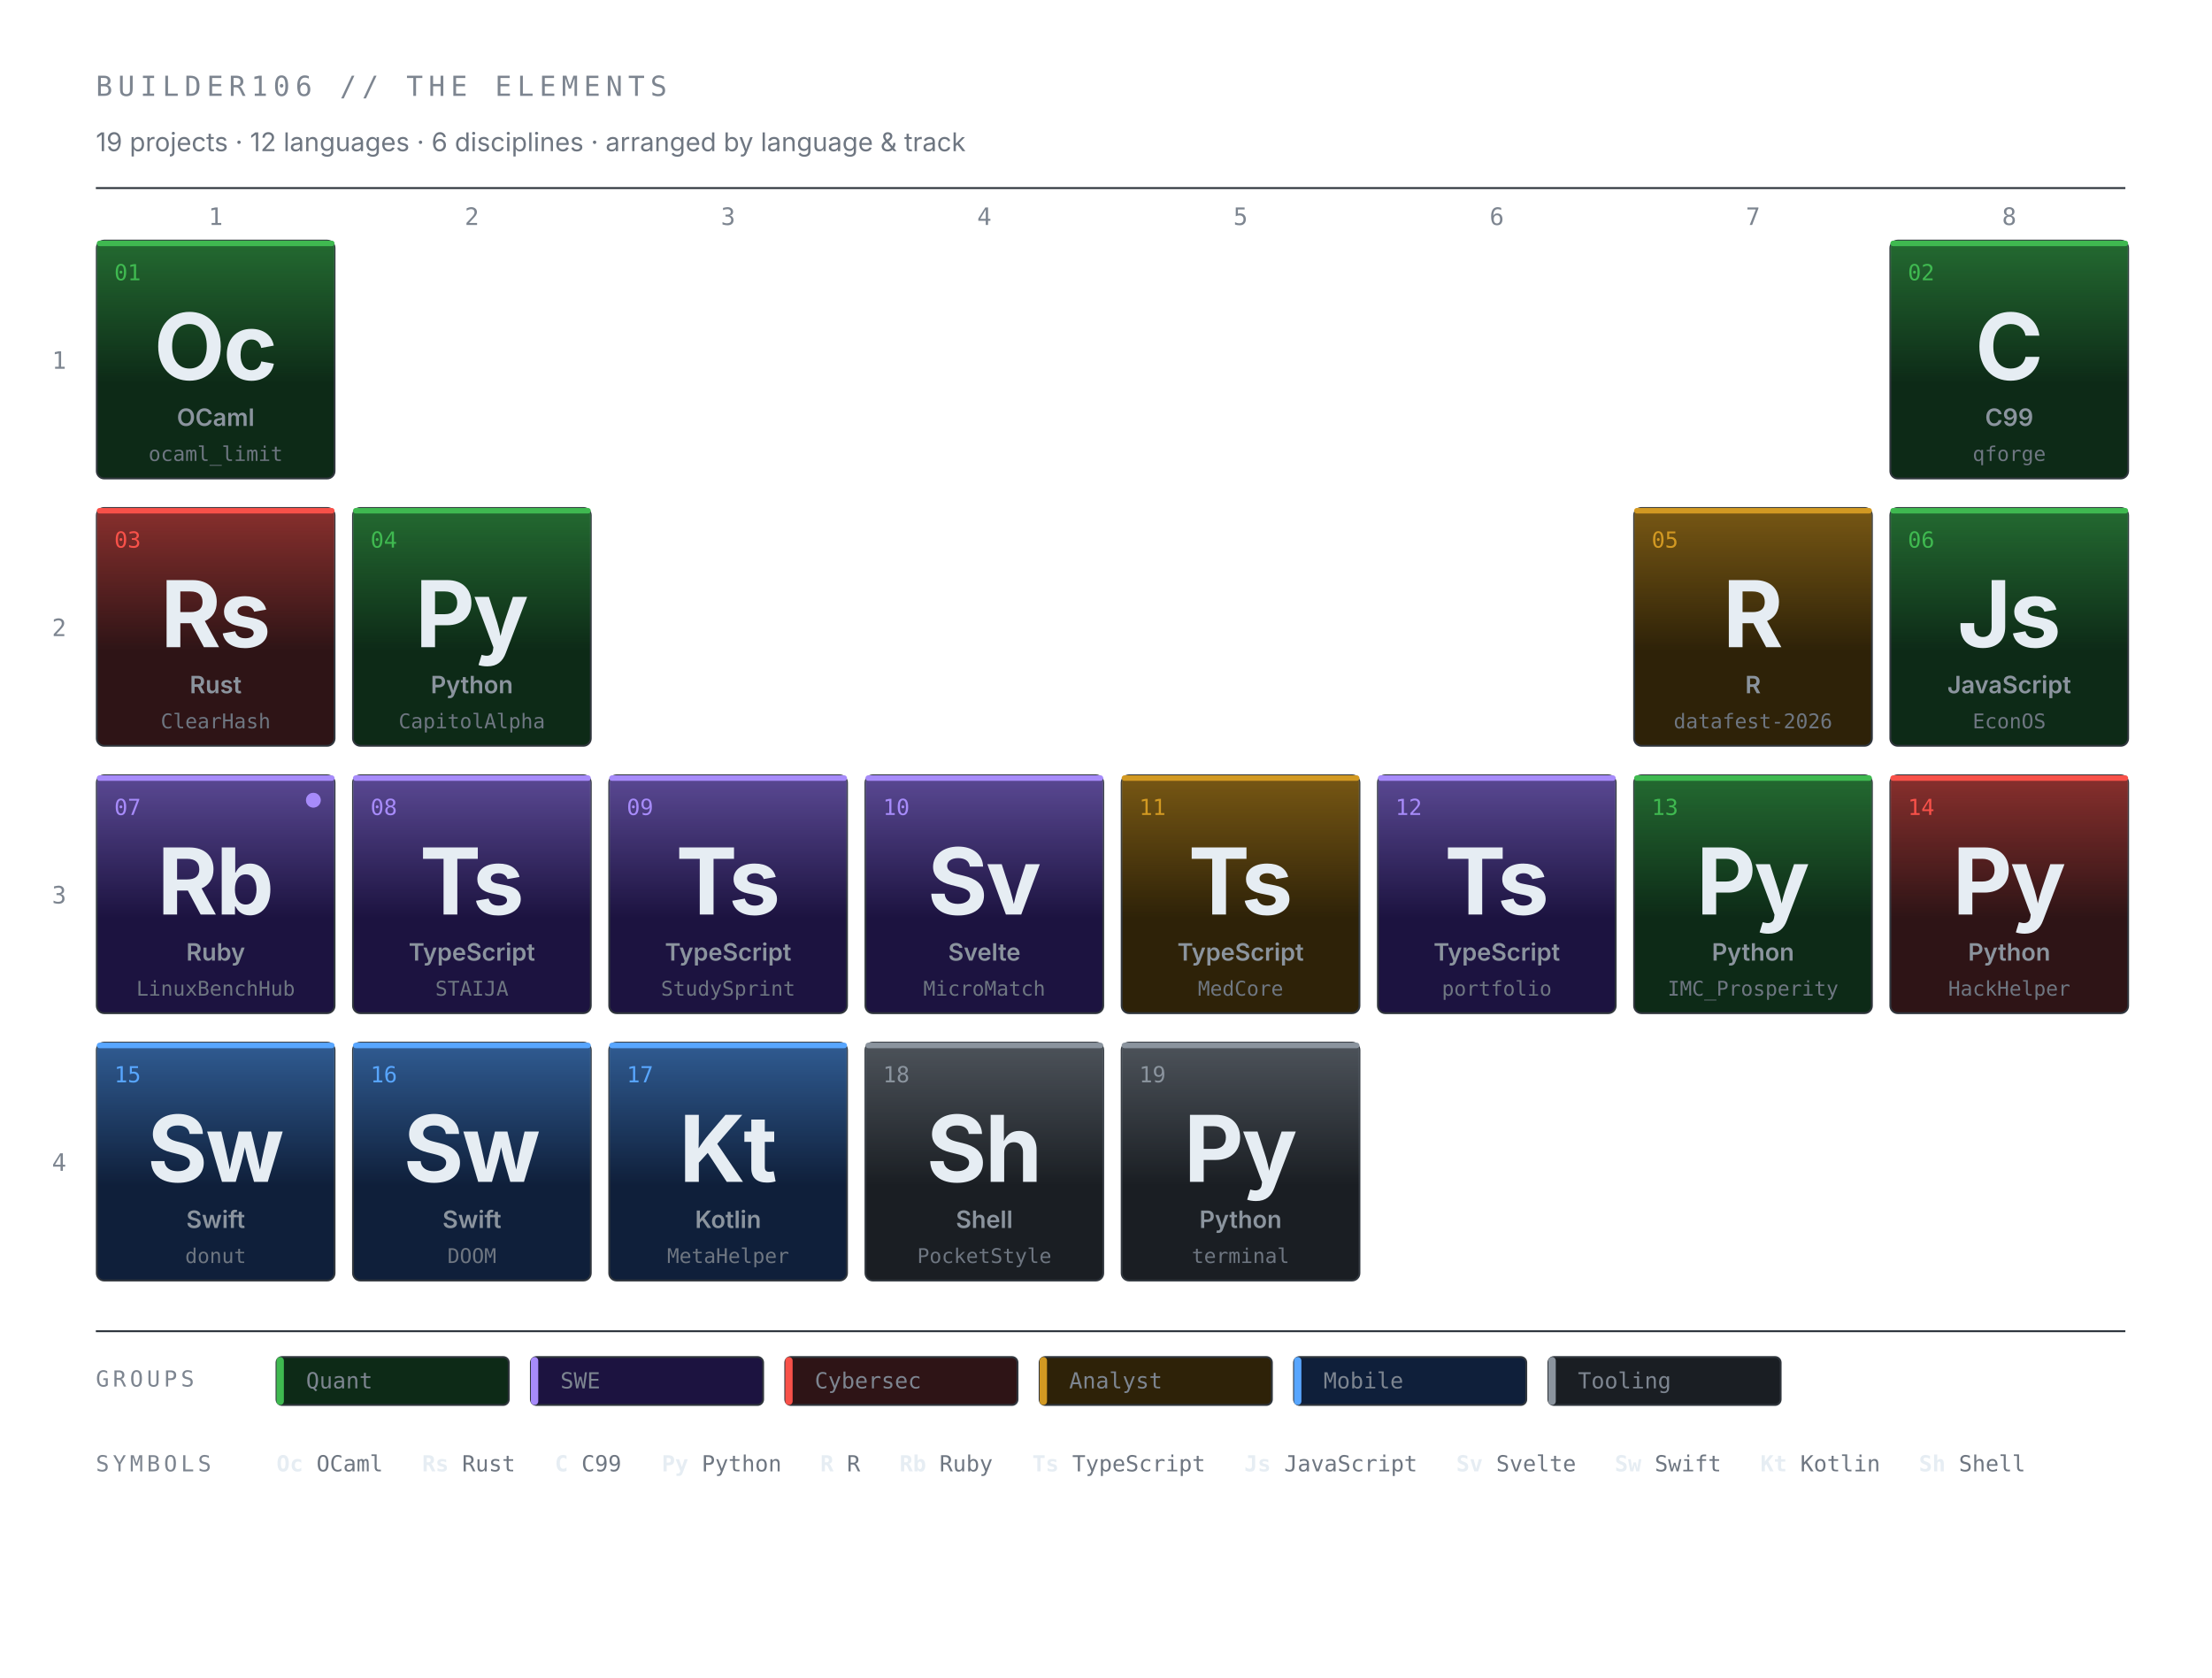
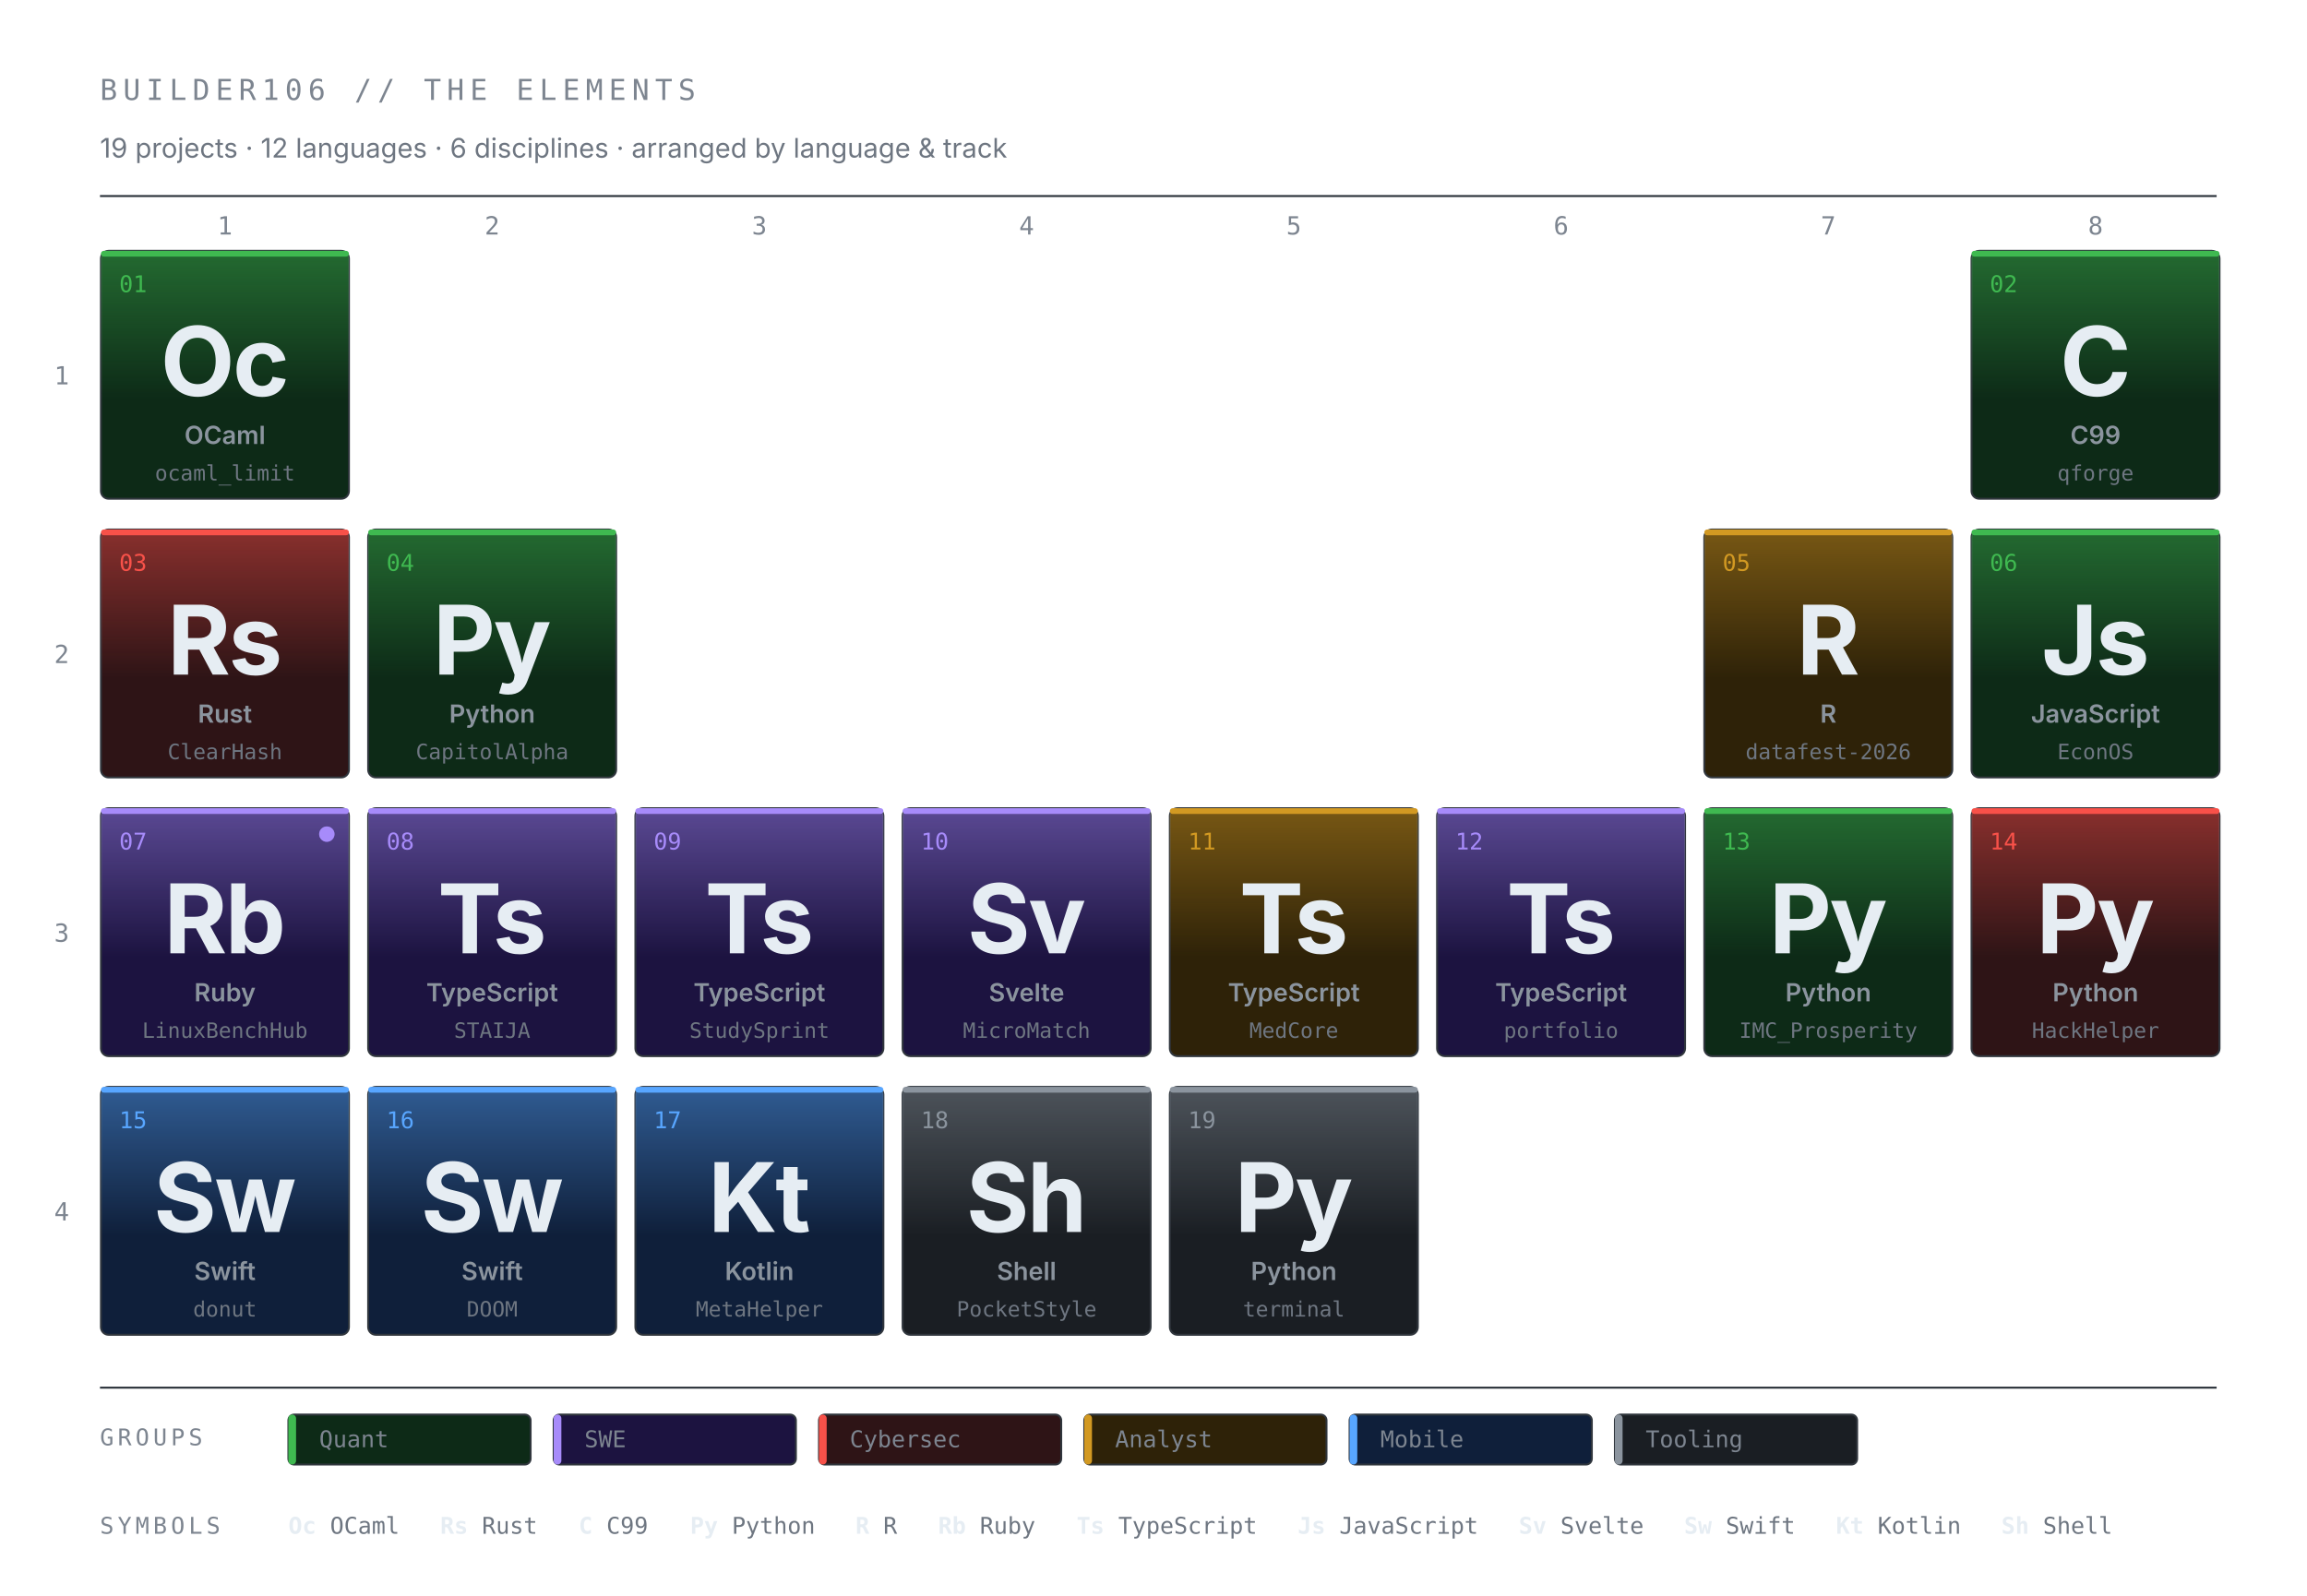
- <svg xmlns="http://www.w3.org/2000/svg" width="1200" height="910" viewBox="0 0 1200 910" role="img" aria-label="Periodic table of self — 19 projects across 12 languages and 6 disciplines">
+ <svg xmlns="http://www.w3.org/2000/svg" width="1200" height="830" viewBox="0 0 1200 830" role="img" aria-label="Periodic table of self — 19 projects across 12 languages and 6 disciplines">
  <defs>
    <linearGradient id="grad-Q" x1="0" y1="0" x2="0" y2="1">
      <stop offset="0%" stop-color="#3fb950" stop-opacity="0.45" />
      <stop offset="60%" stop-color="#3fb950" stop-opacity="0" />
    </linearGradient>
    <linearGradient id="grad-Y" x1="0" y1="0" x2="0" y2="1">
      <stop offset="0%" stop-color="#f85149" stop-opacity="0.45" />
      <stop offset="60%" stop-color="#f85149" stop-opacity="0" />
    </linearGradient>
    <linearGradient id="grad-A" x1="0" y1="0" x2="0" y2="1">
      <stop offset="0%" stop-color="#d29922" stop-opacity="0.45" />
      <stop offset="60%" stop-color="#d29922" stop-opacity="0" />
    </linearGradient>
    <linearGradient id="grad-W" x1="0" y1="0" x2="0" y2="1">
      <stop offset="0%" stop-color="#a78bfa" stop-opacity="0.45" />
      <stop offset="60%" stop-color="#a78bfa" stop-opacity="0" />
    </linearGradient>
    <linearGradient id="grad-M" x1="0" y1="0" x2="0" y2="1">
      <stop offset="0%" stop-color="#58a6ff" stop-opacity="0.45" />
      <stop offset="60%" stop-color="#58a6ff" stop-opacity="0" />
    </linearGradient>
    <linearGradient id="grad-T" x1="0" y1="0" x2="0" y2="1">
      <stop offset="0%" stop-color="#8b949e" stop-opacity="0.45" />
      <stop offset="60%" stop-color="#8b949e" stop-opacity="0" />
    </linearGradient>
  </defs>
  <text x="52" y="52" font-family="ui-monospace, SFMono-Regular, Menlo, monospace" font-size="15" fill="#7d8590" letter-spacing="3">BUILDER106  //  THE ELEMENTS</text>
  <text x="52" y="82" font-family="-apple-system, BlinkMacSystemFont, Inter, system-ui, sans-serif" font-size="14" fill="#6e7681">19 projects  ·  12 languages  ·  6 disciplines  ·  arranged by language &amp; track</text>
  <line x1="52" y1="102" x2="1153" y2="102" stroke="#262d36" stroke-width="1" />
  <text x="117" y="122" font-family="ui-monospace, SFMono-Regular, Menlo, monospace" font-size="13" font-weight="500" fill="#7d8590" text-anchor="middle">1</text>
  <text x="256" y="122" font-family="ui-monospace, SFMono-Regular, Menlo, monospace" font-size="13" font-weight="500" fill="#7d8590" text-anchor="middle">2</text>
  <text x="395" y="122" font-family="ui-monospace, SFMono-Regular, Menlo, monospace" font-size="13" font-weight="500" fill="#7d8590" text-anchor="middle">3</text>
  <text x="534" y="122" font-family="ui-monospace, SFMono-Regular, Menlo, monospace" font-size="13" font-weight="500" fill="#7d8590" text-anchor="middle">4</text>
  <text x="673" y="122" font-family="ui-monospace, SFMono-Regular, Menlo, monospace" font-size="13" font-weight="500" fill="#7d8590" text-anchor="middle">5</text>
  <text x="812" y="122" font-family="ui-monospace, SFMono-Regular, Menlo, monospace" font-size="13" font-weight="500" fill="#7d8590" text-anchor="middle">6</text>
  <text x="951" y="122" font-family="ui-monospace, SFMono-Regular, Menlo, monospace" font-size="13" font-weight="500" fill="#7d8590" text-anchor="middle">7</text>
  <text x="1090" y="122" font-family="ui-monospace, SFMono-Regular, Menlo, monospace" font-size="13" font-weight="500" fill="#7d8590" text-anchor="middle">8</text>
  <text x="36" y="200" font-family="ui-monospace, SFMono-Regular, Menlo, monospace" font-size="13" font-weight="500" fill="#7d8590" text-anchor="end">1</text>
  <text x="36" y="345" font-family="ui-monospace, SFMono-Regular, Menlo, monospace" font-size="13" font-weight="500" fill="#7d8590" text-anchor="end">2</text>
  <text x="36" y="490" font-family="ui-monospace, SFMono-Regular, Menlo, monospace" font-size="13" font-weight="500" fill="#7d8590" text-anchor="end">3</text>
  <text x="36" y="635" font-family="ui-monospace, SFMono-Regular, Menlo, monospace" font-size="13" font-weight="500" fill="#7d8590" text-anchor="end">4</text>
  <g opacity="1" transform="translate(52, 130)">
    <set attributeName="opacity" to="0" begin="0s" />
    <animate attributeName="opacity" from="0" to="1" begin="0.00s" dur="0.55s" fill="freeze" />
    <rect x="-4" y="-4" width="138" height="138" rx="8" fill="#3fb950" opacity="0">
      <animate attributeName="opacity" values="0;0.55;0.55;0;0" keyTimes="0;0.04;0.1;0.14;1" dur="12s" begin="0s" repeatCount="indefinite" />
    </rect>
    <rect x="0.5" y="0.5" width="129" height="129" rx="4" fill="#0d2a17" stroke="#30363d" stroke-width="1" />
    <rect x="0.5" y="0.5" width="129" height="129" rx="4" fill="url(#grad-Q)">
      <animate attributeName="opacity" values="0.4;1;1;0.4;0.4" keyTimes="0;0.1;0.2;0.3;1" dur="5s" begin="-0.00s" repeatCount="indefinite" />
    </rect>
    <rect x="0.5" y="0.5" width="129" height="3" rx="1.5" fill="#3fb950">
      <animate attributeName="opacity" values="1;0.45;1" dur="4s" begin="-0.21s" repeatCount="indefinite" />
    </rect>
    <text x="10" y="22" font-family="ui-monospace, SFMono-Regular, Menlo, monospace" font-size="12" font-weight="500" fill="#3fb950">01</text>
    <text x="65" y="76" font-family="-apple-system, BlinkMacSystemFont, Inter, system-ui, sans-serif" font-size="50" font-weight="700" fill="#e6edf3" text-anchor="middle" letter-spacing="-1">Oc</text>
    <text x="65" y="101" font-family="-apple-system, BlinkMacSystemFont, Inter, system-ui, sans-serif" font-size="13" font-weight="600" fill="#8b949e" text-anchor="middle">OCaml</text>
    <text x="65" y="120" font-family="ui-monospace, SFMono-Regular, Menlo, monospace" font-size="11" fill="#6e7681" text-anchor="middle">ocaml_limit</text>
  </g>
  <g opacity="1" transform="translate(1025, 130)">
    <set attributeName="opacity" to="0" begin="0s" />
    <animate attributeName="opacity" from="0" to="1" begin="0.25s" dur="0.55s" fill="freeze" />
    <rect x="-4" y="-4" width="138" height="138" rx="8" fill="#3fb950" opacity="0">
      <animate attributeName="opacity" values="0;0.55;0.55;0;0" keyTimes="0;0.04;0.1;0.14;1" dur="12s" begin="0s" repeatCount="indefinite" />
    </rect>
    <rect x="0.5" y="0.5" width="129" height="129" rx="4" fill="#0d2a17" stroke="#30363d" stroke-width="1" />
    <rect x="0.5" y="0.5" width="129" height="129" rx="4" fill="url(#grad-Q)">
      <animate attributeName="opacity" values="0.4;1;1;0.4;0.4" keyTimes="0;0.1;0.2;0.3;1" dur="5s" begin="-0.25s" repeatCount="indefinite" />
    </rect>
    <rect x="0.5" y="0.5" width="129" height="3" rx="1.5" fill="#3fb950">
      <animate attributeName="opacity" values="1;0.45;1" dur="4s" begin="-0.42s" repeatCount="indefinite" />
    </rect>
    <text x="10" y="22" font-family="ui-monospace, SFMono-Regular, Menlo, monospace" font-size="12" font-weight="500" fill="#3fb950">02</text>
    <text x="65" y="76" font-family="-apple-system, BlinkMacSystemFont, Inter, system-ui, sans-serif" font-size="50" font-weight="700" fill="#e6edf3" text-anchor="middle" letter-spacing="-1">C</text>
    <text x="65" y="101" font-family="-apple-system, BlinkMacSystemFont, Inter, system-ui, sans-serif" font-size="13" font-weight="600" fill="#8b949e" text-anchor="middle">C99</text>
    <text x="65" y="120" font-family="ui-monospace, SFMono-Regular, Menlo, monospace" font-size="11" fill="#6e7681" text-anchor="middle">qforge</text>
  </g>
  <g opacity="1" transform="translate(52, 275)">
    <set attributeName="opacity" to="0" begin="0s" />
    <animate attributeName="opacity" from="0" to="1" begin="0.50s" dur="0.55s" fill="freeze" />
    <rect x="-4" y="-4" width="138" height="138" rx="8" fill="#f85149" opacity="0">
      <animate attributeName="opacity" values="0;0.55;0.55;0;0" keyTimes="0;0.04;0.1;0.14;1" dur="12s" begin="4s" repeatCount="indefinite" />
    </rect>
    <rect x="0.5" y="0.5" width="129" height="129" rx="4" fill="#2e1416" stroke="#30363d" stroke-width="1" />
    <rect x="0.5" y="0.5" width="129" height="129" rx="4" fill="url(#grad-Y)">
      <animate attributeName="opacity" values="0.4;1;1;0.4;0.4" keyTimes="0;0.1;0.2;0.3;1" dur="5s" begin="-0.50s" repeatCount="indefinite" />
    </rect>
    <rect x="0.5" y="0.5" width="129" height="3" rx="1.5" fill="#f85149">
      <animate attributeName="opacity" values="1;0.45;1" dur="4s" begin="-0.63s" repeatCount="indefinite" />
    </rect>
    <text x="10" y="22" font-family="ui-monospace, SFMono-Regular, Menlo, monospace" font-size="12" font-weight="500" fill="#f85149">03</text>
    <text x="65" y="76" font-family="-apple-system, BlinkMacSystemFont, Inter, system-ui, sans-serif" font-size="50" font-weight="700" fill="#e6edf3" text-anchor="middle" letter-spacing="-1">Rs</text>
    <text x="65" y="101" font-family="-apple-system, BlinkMacSystemFont, Inter, system-ui, sans-serif" font-size="13" font-weight="600" fill="#8b949e" text-anchor="middle">Rust</text>
    <text x="65" y="120" font-family="ui-monospace, SFMono-Regular, Menlo, monospace" font-size="11" fill="#6e7681" text-anchor="middle">ClearHash</text>
  </g>
  <g opacity="1" transform="translate(191, 275)">
    <set attributeName="opacity" to="0" begin="0s" />
    <animate attributeName="opacity" from="0" to="1" begin="0.75s" dur="0.55s" fill="freeze" />
    <rect x="-4" y="-4" width="138" height="138" rx="8" fill="#3fb950" opacity="0">
      <animate attributeName="opacity" values="0;0.55;0.55;0;0" keyTimes="0;0.04;0.1;0.14;1" dur="12s" begin="0s" repeatCount="indefinite" />
    </rect>
    <rect x="0.5" y="0.5" width="129" height="129" rx="4" fill="#0d2a17" stroke="#30363d" stroke-width="1" />
    <rect x="0.5" y="0.5" width="129" height="129" rx="4" fill="url(#grad-Q)">
      <animate attributeName="opacity" values="0.4;1;1;0.4;0.4" keyTimes="0;0.1;0.2;0.3;1" dur="5s" begin="-0.75s" repeatCount="indefinite" />
    </rect>
    <rect x="0.5" y="0.5" width="129" height="3" rx="1.5" fill="#3fb950">
      <animate attributeName="opacity" values="1;0.45;1" dur="4s" begin="-0.84s" repeatCount="indefinite" />
    </rect>
    <text x="10" y="22" font-family="ui-monospace, SFMono-Regular, Menlo, monospace" font-size="12" font-weight="500" fill="#3fb950">04</text>
    <text x="65" y="76" font-family="-apple-system, BlinkMacSystemFont, Inter, system-ui, sans-serif" font-size="50" font-weight="700" fill="#e6edf3" text-anchor="middle" letter-spacing="-1">Py</text>
    <text x="65" y="101" font-family="-apple-system, BlinkMacSystemFont, Inter, system-ui, sans-serif" font-size="13" font-weight="600" fill="#8b949e" text-anchor="middle">Python</text>
    <text x="65" y="120" font-family="ui-monospace, SFMono-Regular, Menlo, monospace" font-size="11" fill="#6e7681" text-anchor="middle">CapitolAlpha</text>
  </g>
  <g opacity="1" transform="translate(886, 275)">
    <set attributeName="opacity" to="0" begin="0s" />
    <animate attributeName="opacity" from="0" to="1" begin="1.00s" dur="0.55s" fill="freeze" />
    <rect x="-4" y="-4" width="138" height="138" rx="8" fill="#d29922" opacity="0">
      <animate attributeName="opacity" values="0;0.55;0.55;0;0" keyTimes="0;0.04;0.1;0.14;1" dur="12s" begin="6s" repeatCount="indefinite" />
    </rect>
    <rect x="0.5" y="0.5" width="129" height="129" rx="4" fill="#2e2208" stroke="#30363d" stroke-width="1" />
    <rect x="0.5" y="0.5" width="129" height="129" rx="4" fill="url(#grad-A)">
      <animate attributeName="opacity" values="0.4;1;1;0.4;0.4" keyTimes="0;0.1;0.2;0.3;1" dur="5s" begin="-1.00s" repeatCount="indefinite" />
    </rect>
    <rect x="0.5" y="0.5" width="129" height="3" rx="1.5" fill="#d29922">
      <animate attributeName="opacity" values="1;0.45;1" dur="4s" begin="-1.05s" repeatCount="indefinite" />
    </rect>
    <text x="10" y="22" font-family="ui-monospace, SFMono-Regular, Menlo, monospace" font-size="12" font-weight="500" fill="#d29922">05</text>
    <text x="65" y="76" font-family="-apple-system, BlinkMacSystemFont, Inter, system-ui, sans-serif" font-size="50" font-weight="700" fill="#e6edf3" text-anchor="middle" letter-spacing="-1">R</text>
    <text x="65" y="101" font-family="-apple-system, BlinkMacSystemFont, Inter, system-ui, sans-serif" font-size="13" font-weight="600" fill="#8b949e" text-anchor="middle">R</text>
    <text x="65" y="120" font-family="ui-monospace, SFMono-Regular, Menlo, monospace" font-size="11" fill="#6e7681" text-anchor="middle">datafest-2026</text>
  </g>
  <g opacity="1" transform="translate(1025, 275)">
    <set attributeName="opacity" to="0" begin="0s" />
    <animate attributeName="opacity" from="0" to="1" begin="1.25s" dur="0.55s" fill="freeze" />
    <rect x="-4" y="-4" width="138" height="138" rx="8" fill="#3fb950" opacity="0">
      <animate attributeName="opacity" values="0;0.55;0.55;0;0" keyTimes="0;0.04;0.1;0.14;1" dur="12s" begin="0s" repeatCount="indefinite" />
    </rect>
    <rect x="0.5" y="0.5" width="129" height="129" rx="4" fill="#0d2a17" stroke="#30363d" stroke-width="1" />
    <rect x="0.5" y="0.5" width="129" height="129" rx="4" fill="url(#grad-Q)">
      <animate attributeName="opacity" values="0.4;1;1;0.4;0.4" keyTimes="0;0.1;0.2;0.3;1" dur="5s" begin="-1.25s" repeatCount="indefinite" />
    </rect>
    <rect x="0.5" y="0.5" width="129" height="3" rx="1.5" fill="#3fb950">
      <animate attributeName="opacity" values="1;0.45;1" dur="4s" begin="-1.26s" repeatCount="indefinite" />
    </rect>
    <text x="10" y="22" font-family="ui-monospace, SFMono-Regular, Menlo, monospace" font-size="12" font-weight="500" fill="#3fb950">06</text>
    <text x="65" y="76" font-family="-apple-system, BlinkMacSystemFont, Inter, system-ui, sans-serif" font-size="50" font-weight="700" fill="#e6edf3" text-anchor="middle" letter-spacing="-1">Js</text>
    <text x="65" y="101" font-family="-apple-system, BlinkMacSystemFont, Inter, system-ui, sans-serif" font-size="13" font-weight="600" fill="#8b949e" text-anchor="middle">JavaScript</text>
    <text x="65" y="120" font-family="ui-monospace, SFMono-Regular, Menlo, monospace" font-size="11" fill="#6e7681" text-anchor="middle">EconOS</text>
  </g>
  <g opacity="1" transform="translate(52, 420)">
    <set attributeName="opacity" to="0" begin="0s" />
    <animate attributeName="opacity" from="0" to="1" begin="1.50s" dur="0.55s" fill="freeze" />
    <rect x="-4" y="-4" width="138" height="138" rx="8" fill="#a78bfa" opacity="0">
      <animate attributeName="opacity" values="0;0.55;0.55;0;0" keyTimes="0;0.04;0.1;0.14;1" dur="12s" begin="2s" repeatCount="indefinite" />
    </rect>
    <rect x="0.5" y="0.5" width="129" height="129" rx="4" fill="#1c1340" stroke="#30363d" stroke-width="1" />
    <rect x="0.5" y="0.5" width="129" height="129" rx="4" fill="url(#grad-W)">
      <animate attributeName="opacity" values="0.4;1;1;0.4;0.4" keyTimes="0;0.1;0.2;0.3;1" dur="5s" begin="-1.50s" repeatCount="indefinite" />
    </rect>
    <rect x="0.5" y="0.5" width="129" height="3" rx="1.5" fill="#a78bfa">
      <animate attributeName="opacity" values="1;0.45;1" dur="4s" begin="-1.47s" repeatCount="indefinite" />
    </rect>
    <text x="10" y="22" font-family="ui-monospace, SFMono-Regular, Menlo, monospace" font-size="12" font-weight="500" fill="#a78bfa">07</text>
    <g transform="translate(118, 14)">
      <circle r="4" fill="#a78bfa">
        <animate attributeName="opacity" values="1;0.3;1" dur="1.6s" repeatCount="indefinite" />
      </circle>
      <circle r="4" fill="#a78bfa" opacity="0.4">
        <animate attributeName="r" values="4;9;4" dur="1.6s" repeatCount="indefinite" />
        <animate attributeName="opacity" values="0.5;0;0.5" dur="1.6s" repeatCount="indefinite" />
      </circle>
    </g>
    <text x="65" y="76" font-family="-apple-system, BlinkMacSystemFont, Inter, system-ui, sans-serif" font-size="50" font-weight="700" fill="#e6edf3" text-anchor="middle" letter-spacing="-1">Rb</text>
    <text x="65" y="101" font-family="-apple-system, BlinkMacSystemFont, Inter, system-ui, sans-serif" font-size="13" font-weight="600" fill="#8b949e" text-anchor="middle">Ruby</text>
    <text x="65" y="120" font-family="ui-monospace, SFMono-Regular, Menlo, monospace" font-size="11" fill="#6e7681" text-anchor="middle">LinuxBenchHub</text>
  </g>
  <g opacity="1" transform="translate(191, 420)">
    <set attributeName="opacity" to="0" begin="0s" />
    <animate attributeName="opacity" from="0" to="1" begin="1.75s" dur="0.55s" fill="freeze" />
    <rect x="-4" y="-4" width="138" height="138" rx="8" fill="#a78bfa" opacity="0">
      <animate attributeName="opacity" values="0;0.55;0.55;0;0" keyTimes="0;0.04;0.1;0.14;1" dur="12s" begin="2s" repeatCount="indefinite" />
    </rect>
    <rect x="0.5" y="0.5" width="129" height="129" rx="4" fill="#1c1340" stroke="#30363d" stroke-width="1" />
    <rect x="0.5" y="0.5" width="129" height="129" rx="4" fill="url(#grad-W)">
      <animate attributeName="opacity" values="0.4;1;1;0.4;0.4" keyTimes="0;0.1;0.2;0.3;1" dur="5s" begin="-1.75s" repeatCount="indefinite" />
    </rect>
    <rect x="0.5" y="0.5" width="129" height="3" rx="1.5" fill="#a78bfa">
      <animate attributeName="opacity" values="1;0.45;1" dur="4s" begin="-1.68s" repeatCount="indefinite" />
    </rect>
    <text x="10" y="22" font-family="ui-monospace, SFMono-Regular, Menlo, monospace" font-size="12" font-weight="500" fill="#a78bfa">08</text>
    <text x="65" y="76" font-family="-apple-system, BlinkMacSystemFont, Inter, system-ui, sans-serif" font-size="50" font-weight="700" fill="#e6edf3" text-anchor="middle" letter-spacing="-1">Ts</text>
    <text x="65" y="101" font-family="-apple-system, BlinkMacSystemFont, Inter, system-ui, sans-serif" font-size="13" font-weight="600" fill="#8b949e" text-anchor="middle">TypeScript</text>
    <text x="65" y="120" font-family="ui-monospace, SFMono-Regular, Menlo, monospace" font-size="11" fill="#6e7681" text-anchor="middle">STAIJA</text>
  </g>
  <g opacity="1" transform="translate(330, 420)">
    <set attributeName="opacity" to="0" begin="0s" />
    <animate attributeName="opacity" from="0" to="1" begin="2.00s" dur="0.55s" fill="freeze" />
    <rect x="-4" y="-4" width="138" height="138" rx="8" fill="#a78bfa" opacity="0">
      <animate attributeName="opacity" values="0;0.55;0.55;0;0" keyTimes="0;0.04;0.1;0.14;1" dur="12s" begin="2s" repeatCount="indefinite" />
    </rect>
    <rect x="0.5" y="0.5" width="129" height="129" rx="4" fill="#1c1340" stroke="#30363d" stroke-width="1" />
    <rect x="0.5" y="0.5" width="129" height="129" rx="4" fill="url(#grad-W)">
      <animate attributeName="opacity" values="0.4;1;1;0.4;0.4" keyTimes="0;0.1;0.2;0.3;1" dur="5s" begin="-2.00s" repeatCount="indefinite" />
    </rect>
    <rect x="0.5" y="0.5" width="129" height="3" rx="1.5" fill="#a78bfa">
      <animate attributeName="opacity" values="1;0.45;1" dur="4s" begin="-1.89s" repeatCount="indefinite" />
    </rect>
    <text x="10" y="22" font-family="ui-monospace, SFMono-Regular, Menlo, monospace" font-size="12" font-weight="500" fill="#a78bfa">09</text>
    <text x="65" y="76" font-family="-apple-system, BlinkMacSystemFont, Inter, system-ui, sans-serif" font-size="50" font-weight="700" fill="#e6edf3" text-anchor="middle" letter-spacing="-1">Ts</text>
    <text x="65" y="101" font-family="-apple-system, BlinkMacSystemFont, Inter, system-ui, sans-serif" font-size="13" font-weight="600" fill="#8b949e" text-anchor="middle">TypeScript</text>
    <text x="65" y="120" font-family="ui-monospace, SFMono-Regular, Menlo, monospace" font-size="11" fill="#6e7681" text-anchor="middle">StudySprint</text>
  </g>
  <g opacity="1" transform="translate(469, 420)">
    <set attributeName="opacity" to="0" begin="0s" />
    <animate attributeName="opacity" from="0" to="1" begin="2.25s" dur="0.55s" fill="freeze" />
    <rect x="-4" y="-4" width="138" height="138" rx="8" fill="#a78bfa" opacity="0">
      <animate attributeName="opacity" values="0;0.55;0.55;0;0" keyTimes="0;0.04;0.1;0.14;1" dur="12s" begin="2s" repeatCount="indefinite" />
    </rect>
    <rect x="0.5" y="0.5" width="129" height="129" rx="4" fill="#1c1340" stroke="#30363d" stroke-width="1" />
    <rect x="0.5" y="0.5" width="129" height="129" rx="4" fill="url(#grad-W)">
      <animate attributeName="opacity" values="0.4;1;1;0.4;0.4" keyTimes="0;0.1;0.2;0.3;1" dur="5s" begin="-2.25s" repeatCount="indefinite" />
    </rect>
    <rect x="0.5" y="0.5" width="129" height="3" rx="1.5" fill="#a78bfa">
      <animate attributeName="opacity" values="1;0.45;1" dur="4s" begin="-2.10s" repeatCount="indefinite" />
    </rect>
    <text x="10" y="22" font-family="ui-monospace, SFMono-Regular, Menlo, monospace" font-size="12" font-weight="500" fill="#a78bfa">10</text>
    <text x="65" y="76" font-family="-apple-system, BlinkMacSystemFont, Inter, system-ui, sans-serif" font-size="50" font-weight="700" fill="#e6edf3" text-anchor="middle" letter-spacing="-1">Sv</text>
    <text x="65" y="101" font-family="-apple-system, BlinkMacSystemFont, Inter, system-ui, sans-serif" font-size="13" font-weight="600" fill="#8b949e" text-anchor="middle">Svelte</text>
    <text x="65" y="120" font-family="ui-monospace, SFMono-Regular, Menlo, monospace" font-size="11" fill="#6e7681" text-anchor="middle">MicroMatch</text>
  </g>
  <g opacity="1" transform="translate(608, 420)">
    <set attributeName="opacity" to="0" begin="0s" />
    <animate attributeName="opacity" from="0" to="1" begin="2.50s" dur="0.55s" fill="freeze" />
    <rect x="-4" y="-4" width="138" height="138" rx="8" fill="#d29922" opacity="0">
      <animate attributeName="opacity" values="0;0.55;0.55;0;0" keyTimes="0;0.04;0.1;0.14;1" dur="12s" begin="6s" repeatCount="indefinite" />
    </rect>
    <rect x="0.5" y="0.5" width="129" height="129" rx="4" fill="#2e2208" stroke="#30363d" stroke-width="1" />
    <rect x="0.5" y="0.5" width="129" height="129" rx="4" fill="url(#grad-A)">
      <animate attributeName="opacity" values="0.4;1;1;0.4;0.4" keyTimes="0;0.1;0.2;0.3;1" dur="5s" begin="-2.50s" repeatCount="indefinite" />
    </rect>
    <rect x="0.5" y="0.5" width="129" height="3" rx="1.5" fill="#d29922">
      <animate attributeName="opacity" values="1;0.45;1" dur="4s" begin="-2.31s" repeatCount="indefinite" />
    </rect>
    <text x="10" y="22" font-family="ui-monospace, SFMono-Regular, Menlo, monospace" font-size="12" font-weight="500" fill="#d29922">11</text>
    <text x="65" y="76" font-family="-apple-system, BlinkMacSystemFont, Inter, system-ui, sans-serif" font-size="50" font-weight="700" fill="#e6edf3" text-anchor="middle" letter-spacing="-1">Ts</text>
    <text x="65" y="101" font-family="-apple-system, BlinkMacSystemFont, Inter, system-ui, sans-serif" font-size="13" font-weight="600" fill="#8b949e" text-anchor="middle">TypeScript</text>
    <text x="65" y="120" font-family="ui-monospace, SFMono-Regular, Menlo, monospace" font-size="11" fill="#6e7681" text-anchor="middle">MedCore</text>
  </g>
  <g opacity="1" transform="translate(747, 420)">
    <set attributeName="opacity" to="0" begin="0s" />
    <animate attributeName="opacity" from="0" to="1" begin="2.75s" dur="0.55s" fill="freeze" />
    <rect x="-4" y="-4" width="138" height="138" rx="8" fill="#a78bfa" opacity="0">
      <animate attributeName="opacity" values="0;0.55;0.55;0;0" keyTimes="0;0.04;0.1;0.14;1" dur="12s" begin="2s" repeatCount="indefinite" />
    </rect>
    <rect x="0.5" y="0.5" width="129" height="129" rx="4" fill="#1c1340" stroke="#30363d" stroke-width="1" />
    <rect x="0.5" y="0.5" width="129" height="129" rx="4" fill="url(#grad-W)">
      <animate attributeName="opacity" values="0.4;1;1;0.4;0.4" keyTimes="0;0.1;0.2;0.3;1" dur="5s" begin="-2.75s" repeatCount="indefinite" />
    </rect>
    <rect x="0.5" y="0.5" width="129" height="3" rx="1.5" fill="#a78bfa">
      <animate attributeName="opacity" values="1;0.45;1" dur="4s" begin="-2.52s" repeatCount="indefinite" />
    </rect>
    <text x="10" y="22" font-family="ui-monospace, SFMono-Regular, Menlo, monospace" font-size="12" font-weight="500" fill="#a78bfa">12</text>
    <text x="65" y="76" font-family="-apple-system, BlinkMacSystemFont, Inter, system-ui, sans-serif" font-size="50" font-weight="700" fill="#e6edf3" text-anchor="middle" letter-spacing="-1">Ts</text>
    <text x="65" y="101" font-family="-apple-system, BlinkMacSystemFont, Inter, system-ui, sans-serif" font-size="13" font-weight="600" fill="#8b949e" text-anchor="middle">TypeScript</text>
    <text x="65" y="120" font-family="ui-monospace, SFMono-Regular, Menlo, monospace" font-size="11" fill="#6e7681" text-anchor="middle">portfolio</text>
  </g>
  <g opacity="1" transform="translate(886, 420)">
    <set attributeName="opacity" to="0" begin="0s" />
    <animate attributeName="opacity" from="0" to="1" begin="3.00s" dur="0.55s" fill="freeze" />
    <rect x="-4" y="-4" width="138" height="138" rx="8" fill="#3fb950" opacity="0">
      <animate attributeName="opacity" values="0;0.55;0.55;0;0" keyTimes="0;0.04;0.1;0.14;1" dur="12s" begin="0s" repeatCount="indefinite" />
    </rect>
    <rect x="0.5" y="0.5" width="129" height="129" rx="4" fill="#0d2a17" stroke="#30363d" stroke-width="1" />
    <rect x="0.5" y="0.5" width="129" height="129" rx="4" fill="url(#grad-Q)">
      <animate attributeName="opacity" values="0.4;1;1;0.4;0.4" keyTimes="0;0.1;0.2;0.3;1" dur="5s" begin="-3.00s" repeatCount="indefinite" />
    </rect>
    <rect x="0.5" y="0.5" width="129" height="3" rx="1.5" fill="#3fb950">
      <animate attributeName="opacity" values="1;0.45;1" dur="4s" begin="-2.73s" repeatCount="indefinite" />
    </rect>
    <text x="10" y="22" font-family="ui-monospace, SFMono-Regular, Menlo, monospace" font-size="12" font-weight="500" fill="#3fb950">13</text>
    <text x="65" y="76" font-family="-apple-system, BlinkMacSystemFont, Inter, system-ui, sans-serif" font-size="50" font-weight="700" fill="#e6edf3" text-anchor="middle" letter-spacing="-1">Py</text>
    <text x="65" y="101" font-family="-apple-system, BlinkMacSystemFont, Inter, system-ui, sans-serif" font-size="13" font-weight="600" fill="#8b949e" text-anchor="middle">Python</text>
    <text x="65" y="120" font-family="ui-monospace, SFMono-Regular, Menlo, monospace" font-size="11" fill="#6e7681" text-anchor="middle">IMC_Prosperity</text>
  </g>
  <g opacity="1" transform="translate(1025, 420)">
    <set attributeName="opacity" to="0" begin="0s" />
    <animate attributeName="opacity" from="0" to="1" begin="3.25s" dur="0.55s" fill="freeze" />
    <rect x="-4" y="-4" width="138" height="138" rx="8" fill="#f85149" opacity="0">
      <animate attributeName="opacity" values="0;0.55;0.55;0;0" keyTimes="0;0.04;0.1;0.14;1" dur="12s" begin="4s" repeatCount="indefinite" />
    </rect>
    <rect x="0.5" y="0.5" width="129" height="129" rx="4" fill="#2e1416" stroke="#30363d" stroke-width="1" />
    <rect x="0.5" y="0.5" width="129" height="129" rx="4" fill="url(#grad-Y)">
      <animate attributeName="opacity" values="0.4;1;1;0.4;0.4" keyTimes="0;0.1;0.2;0.3;1" dur="5s" begin="-3.25s" repeatCount="indefinite" />
    </rect>
    <rect x="0.5" y="0.5" width="129" height="3" rx="1.5" fill="#f85149">
      <animate attributeName="opacity" values="1;0.45;1" dur="4s" begin="-2.94s" repeatCount="indefinite" />
    </rect>
    <text x="10" y="22" font-family="ui-monospace, SFMono-Regular, Menlo, monospace" font-size="12" font-weight="500" fill="#f85149">14</text>
    <text x="65" y="76" font-family="-apple-system, BlinkMacSystemFont, Inter, system-ui, sans-serif" font-size="50" font-weight="700" fill="#e6edf3" text-anchor="middle" letter-spacing="-1">Py</text>
    <text x="65" y="101" font-family="-apple-system, BlinkMacSystemFont, Inter, system-ui, sans-serif" font-size="13" font-weight="600" fill="#8b949e" text-anchor="middle">Python</text>
    <text x="65" y="120" font-family="ui-monospace, SFMono-Regular, Menlo, monospace" font-size="11" fill="#6e7681" text-anchor="middle">HackHelper</text>
  </g>
  <g opacity="1" transform="translate(52, 565)">
    <set attributeName="opacity" to="0" begin="0s" />
    <animate attributeName="opacity" from="0" to="1" begin="3.50s" dur="0.55s" fill="freeze" />
    <rect x="-4" y="-4" width="138" height="138" rx="8" fill="#58a6ff" opacity="0">
      <animate attributeName="opacity" values="0;0.55;0.55;0;0" keyTimes="0;0.04;0.1;0.14;1" dur="12s" begin="8s" repeatCount="indefinite" />
    </rect>
    <rect x="0.5" y="0.5" width="129" height="129" rx="4" fill="#0f1f3a" stroke="#30363d" stroke-width="1" />
    <rect x="0.5" y="0.5" width="129" height="129" rx="4" fill="url(#grad-M)">
      <animate attributeName="opacity" values="0.4;1;1;0.4;0.4" keyTimes="0;0.1;0.2;0.3;1" dur="5s" begin="-3.50s" repeatCount="indefinite" />
    </rect>
    <rect x="0.5" y="0.5" width="129" height="3" rx="1.5" fill="#58a6ff">
      <animate attributeName="opacity" values="1;0.45;1" dur="4s" begin="-3.15s" repeatCount="indefinite" />
    </rect>
    <text x="10" y="22" font-family="ui-monospace, SFMono-Regular, Menlo, monospace" font-size="12" font-weight="500" fill="#58a6ff">15</text>
    <text x="65" y="76" font-family="-apple-system, BlinkMacSystemFont, Inter, system-ui, sans-serif" font-size="50" font-weight="700" fill="#e6edf3" text-anchor="middle" letter-spacing="-1">Sw</text>
    <text x="65" y="101" font-family="-apple-system, BlinkMacSystemFont, Inter, system-ui, sans-serif" font-size="13" font-weight="600" fill="#8b949e" text-anchor="middle">Swift</text>
    <text x="65" y="120" font-family="ui-monospace, SFMono-Regular, Menlo, monospace" font-size="11" fill="#6e7681" text-anchor="middle">donut</text>
  </g>
  <g opacity="1" transform="translate(191, 565)">
    <set attributeName="opacity" to="0" begin="0s" />
    <animate attributeName="opacity" from="0" to="1" begin="3.75s" dur="0.55s" fill="freeze" />
    <rect x="-4" y="-4" width="138" height="138" rx="8" fill="#58a6ff" opacity="0">
      <animate attributeName="opacity" values="0;0.55;0.55;0;0" keyTimes="0;0.04;0.1;0.14;1" dur="12s" begin="8s" repeatCount="indefinite" />
    </rect>
    <rect x="0.5" y="0.5" width="129" height="129" rx="4" fill="#0f1f3a" stroke="#30363d" stroke-width="1" />
    <rect x="0.5" y="0.5" width="129" height="129" rx="4" fill="url(#grad-M)">
      <animate attributeName="opacity" values="0.4;1;1;0.4;0.4" keyTimes="0;0.1;0.2;0.3;1" dur="5s" begin="-3.75s" repeatCount="indefinite" />
    </rect>
    <rect x="0.5" y="0.5" width="129" height="3" rx="1.5" fill="#58a6ff">
      <animate attributeName="opacity" values="1;0.45;1" dur="4s" begin="-3.36s" repeatCount="indefinite" />
    </rect>
    <text x="10" y="22" font-family="ui-monospace, SFMono-Regular, Menlo, monospace" font-size="12" font-weight="500" fill="#58a6ff">16</text>
    <text x="65" y="76" font-family="-apple-system, BlinkMacSystemFont, Inter, system-ui, sans-serif" font-size="50" font-weight="700" fill="#e6edf3" text-anchor="middle" letter-spacing="-1">Sw</text>
    <text x="65" y="101" font-family="-apple-system, BlinkMacSystemFont, Inter, system-ui, sans-serif" font-size="13" font-weight="600" fill="#8b949e" text-anchor="middle">Swift</text>
    <text x="65" y="120" font-family="ui-monospace, SFMono-Regular, Menlo, monospace" font-size="11" fill="#6e7681" text-anchor="middle">DOOM</text>
  </g>
  <g opacity="1" transform="translate(330, 565)">
    <set attributeName="opacity" to="0" begin="0s" />
    <animate attributeName="opacity" from="0" to="1" begin="4.00s" dur="0.55s" fill="freeze" />
    <rect x="-4" y="-4" width="138" height="138" rx="8" fill="#58a6ff" opacity="0">
      <animate attributeName="opacity" values="0;0.55;0.55;0;0" keyTimes="0;0.04;0.1;0.14;1" dur="12s" begin="8s" repeatCount="indefinite" />
    </rect>
    <rect x="0.5" y="0.5" width="129" height="129" rx="4" fill="#0f1f3a" stroke="#30363d" stroke-width="1" />
    <rect x="0.5" y="0.5" width="129" height="129" rx="4" fill="url(#grad-M)">
      <animate attributeName="opacity" values="0.4;1;1;0.4;0.4" keyTimes="0;0.1;0.2;0.3;1" dur="5s" begin="-4.00s" repeatCount="indefinite" />
    </rect>
    <rect x="0.5" y="0.5" width="129" height="3" rx="1.5" fill="#58a6ff">
      <animate attributeName="opacity" values="1;0.45;1" dur="4s" begin="-3.57s" repeatCount="indefinite" />
    </rect>
    <text x="10" y="22" font-family="ui-monospace, SFMono-Regular, Menlo, monospace" font-size="12" font-weight="500" fill="#58a6ff">17</text>
    <text x="65" y="76" font-family="-apple-system, BlinkMacSystemFont, Inter, system-ui, sans-serif" font-size="50" font-weight="700" fill="#e6edf3" text-anchor="middle" letter-spacing="-1">Kt</text>
    <text x="65" y="101" font-family="-apple-system, BlinkMacSystemFont, Inter, system-ui, sans-serif" font-size="13" font-weight="600" fill="#8b949e" text-anchor="middle">Kotlin</text>
    <text x="65" y="120" font-family="ui-monospace, SFMono-Regular, Menlo, monospace" font-size="11" fill="#6e7681" text-anchor="middle">MetaHelper</text>
  </g>
  <g opacity="1" transform="translate(469, 565)">
    <set attributeName="opacity" to="0" begin="0s" />
    <animate attributeName="opacity" from="0" to="1" begin="4.25s" dur="0.55s" fill="freeze" />
    <rect x="-4" y="-4" width="138" height="138" rx="8" fill="#8b949e" opacity="0">
      <animate attributeName="opacity" values="0;0.55;0.55;0;0" keyTimes="0;0.04;0.1;0.14;1" dur="12s" begin="10s" repeatCount="indefinite" />
    </rect>
    <rect x="0.5" y="0.5" width="129" height="129" rx="4" fill="#1a1e23" stroke="#30363d" stroke-width="1" />
    <rect x="0.5" y="0.5" width="129" height="129" rx="4" fill="url(#grad-T)">
      <animate attributeName="opacity" values="0.4;1;1;0.4;0.4" keyTimes="0;0.1;0.2;0.3;1" dur="5s" begin="-4.25s" repeatCount="indefinite" />
    </rect>
    <rect x="0.5" y="0.5" width="129" height="3" rx="1.5" fill="#8b949e">
      <animate attributeName="opacity" values="1;0.45;1" dur="4s" begin="-3.78s" repeatCount="indefinite" />
    </rect>
    <text x="10" y="22" font-family="ui-monospace, SFMono-Regular, Menlo, monospace" font-size="12" font-weight="500" fill="#8b949e">18</text>
    <text x="65" y="76" font-family="-apple-system, BlinkMacSystemFont, Inter, system-ui, sans-serif" font-size="50" font-weight="700" fill="#e6edf3" text-anchor="middle" letter-spacing="-1">Sh</text>
    <text x="65" y="101" font-family="-apple-system, BlinkMacSystemFont, Inter, system-ui, sans-serif" font-size="13" font-weight="600" fill="#8b949e" text-anchor="middle">Shell</text>
    <text x="65" y="120" font-family="ui-monospace, SFMono-Regular, Menlo, monospace" font-size="11" fill="#6e7681" text-anchor="middle">PocketStyle</text>
  </g>
  <g opacity="1" transform="translate(608, 565)">
    <set attributeName="opacity" to="0" begin="0s" />
    <animate attributeName="opacity" from="0" to="1" begin="4.50s" dur="0.55s" fill="freeze" />
    <rect x="-4" y="-4" width="138" height="138" rx="8" fill="#8b949e" opacity="0">
      <animate attributeName="opacity" values="0;0.55;0.55;0;0" keyTimes="0;0.04;0.1;0.14;1" dur="12s" begin="10s" repeatCount="indefinite" />
    </rect>
    <rect x="0.5" y="0.5" width="129" height="129" rx="4" fill="#1a1e23" stroke="#30363d" stroke-width="1" />
    <rect x="0.5" y="0.5" width="129" height="129" rx="4" fill="url(#grad-T)">
      <animate attributeName="opacity" values="0.4;1;1;0.4;0.4" keyTimes="0;0.1;0.2;0.3;1" dur="5s" begin="-4.50s" repeatCount="indefinite" />
    </rect>
    <rect x="0.5" y="0.5" width="129" height="3" rx="1.5" fill="#8b949e">
      <animate attributeName="opacity" values="1;0.45;1" dur="4s" begin="-3.99s" repeatCount="indefinite" />
    </rect>
    <text x="10" y="22" font-family="ui-monospace, SFMono-Regular, Menlo, monospace" font-size="12" font-weight="500" fill="#8b949e">19</text>
    <text x="65" y="76" font-family="-apple-system, BlinkMacSystemFont, Inter, system-ui, sans-serif" font-size="50" font-weight="700" fill="#e6edf3" text-anchor="middle" letter-spacing="-1">Py</text>
    <text x="65" y="101" font-family="-apple-system, BlinkMacSystemFont, Inter, system-ui, sans-serif" font-size="13" font-weight="600" fill="#8b949e" text-anchor="middle">Python</text>
    <text x="65" y="120" font-family="ui-monospace, SFMono-Regular, Menlo, monospace" font-size="11" fill="#6e7681" text-anchor="middle">terminal</text>
  </g>
  <line x1="52" y1="722" x2="1153" y2="722" stroke="#262d36" stroke-width="1" />
  <text x="52" y="752" font-family="ui-monospace, SFMono-Regular, Menlo, monospace" font-size="12" fill="#7d8590" letter-spacing="2">GROUPS</text>
  <g transform="translate(150, 736)">
    <rect x="0" y="0" width="126" height="26" rx="3" fill="#0d2a17" stroke="#30363d" stroke-width="1" />
    <rect x="0" y="0" width="4" height="26" rx="2" fill="#3fb950" />
    <text x="16" y="17" font-family="ui-monospace, SFMono-Regular, Menlo, monospace" font-size="12" fill="#7d8590">Quant</text>
  </g>
  <g transform="translate(288, 736)">
    <rect x="0" y="0" width="126" height="26" rx="3" fill="#1c1340" stroke="#30363d" stroke-width="1" />
    <rect x="0" y="0" width="4" height="26" rx="2" fill="#a78bfa" />
    <text x="16" y="17" font-family="ui-monospace, SFMono-Regular, Menlo, monospace" font-size="12" fill="#7d8590">SWE</text>
  </g>
  <g transform="translate(426, 736)">
    <rect x="0" y="0" width="126" height="26" rx="3" fill="#2e1416" stroke="#30363d" stroke-width="1" />
    <rect x="0" y="0" width="4" height="26" rx="2" fill="#f85149" />
    <text x="16" y="17" font-family="ui-monospace, SFMono-Regular, Menlo, monospace" font-size="12" fill="#7d8590">Cybersec</text>
  </g>
  <g transform="translate(564, 736)">
    <rect x="0" y="0" width="126" height="26" rx="3" fill="#2e2208" stroke="#30363d" stroke-width="1" />
    <rect x="0" y="0" width="4" height="26" rx="2" fill="#d29922" />
    <text x="16" y="17" font-family="ui-monospace, SFMono-Regular, Menlo, monospace" font-size="12" fill="#7d8590">Analyst</text>
  </g>
  <g transform="translate(702, 736)">
    <rect x="0" y="0" width="126" height="26" rx="3" fill="#0f1f3a" stroke="#30363d" stroke-width="1" />
    <rect x="0" y="0" width="4" height="26" rx="2" fill="#58a6ff" />
    <text x="16" y="17" font-family="ui-monospace, SFMono-Regular, Menlo, monospace" font-size="12" fill="#7d8590">Mobile</text>
  </g>
  <g transform="translate(840, 736)">
    <rect x="0" y="0" width="126" height="26" rx="3" fill="#1a1e23" stroke="#30363d" stroke-width="1" />
    <rect x="0" y="0" width="4" height="26" rx="2" fill="#8b949e" />
    <text x="16" y="17" font-family="ui-monospace, SFMono-Regular, Menlo, monospace" font-size="12" fill="#7d8590">Tooling</text>
  </g>
  <text x="52" y="798" font-family="ui-monospace, SFMono-Regular, Menlo, monospace" font-size="12" fill="#7d8590" letter-spacing="2">SYMBOLS</text>
  <text x="150" y="798" font-family="ui-monospace, SFMono-Regular, Menlo, monospace" font-size="12" fill="#6e7681">
    <tspan font-weight="700" fill="#e6edf3">Oc</tspan> OCaml</text>
  <text x="229" y="798" font-family="ui-monospace, SFMono-Regular, Menlo, monospace" font-size="12" fill="#6e7681">
    <tspan font-weight="700" fill="#e6edf3">Rs</tspan> Rust</text>
  <text x="301" y="798" font-family="ui-monospace, SFMono-Regular, Menlo, monospace" font-size="12" fill="#6e7681">
    <tspan font-weight="700" fill="#e6edf3">C</tspan> C99</text>
  <text x="359" y="798" font-family="ui-monospace, SFMono-Regular, Menlo, monospace" font-size="12" fill="#6e7681">
    <tspan font-weight="700" fill="#e6edf3">Py</tspan> Python</text>
  <text x="445" y="798" font-family="ui-monospace, SFMono-Regular, Menlo, monospace" font-size="12" fill="#6e7681">
    <tspan font-weight="700" fill="#e6edf3">R</tspan> R</text>
  <text x="488" y="798" font-family="ui-monospace, SFMono-Regular, Menlo, monospace" font-size="12" fill="#6e7681">
    <tspan font-weight="700" fill="#e6edf3">Rb</tspan> Ruby</text>
  <text x="560" y="798" font-family="ui-monospace, SFMono-Regular, Menlo, monospace" font-size="12" fill="#6e7681">
    <tspan font-weight="700" fill="#e6edf3">Ts</tspan> TypeScript</text>
  <text x="675" y="798" font-family="ui-monospace, SFMono-Regular, Menlo, monospace" font-size="12" fill="#6e7681">
    <tspan font-weight="700" fill="#e6edf3">Js</tspan> JavaScript</text>
  <text x="790" y="798" font-family="ui-monospace, SFMono-Regular, Menlo, monospace" font-size="12" fill="#6e7681">
    <tspan font-weight="700" fill="#e6edf3">Sv</tspan> Svelte</text>
  <text x="876" y="798" font-family="ui-monospace, SFMono-Regular, Menlo, monospace" font-size="12" fill="#6e7681">
    <tspan font-weight="700" fill="#e6edf3">Sw</tspan> Swift</text>
  <text x="955" y="798" font-family="ui-monospace, SFMono-Regular, Menlo, monospace" font-size="12" fill="#6e7681">
    <tspan font-weight="700" fill="#e6edf3">Kt</tspan> Kotlin</text>
  <text x="1041" y="798" font-family="ui-monospace, SFMono-Regular, Menlo, monospace" font-size="12" fill="#6e7681">
    <tspan font-weight="700" fill="#e6edf3">Sh</tspan> Shell</text>
</svg>
